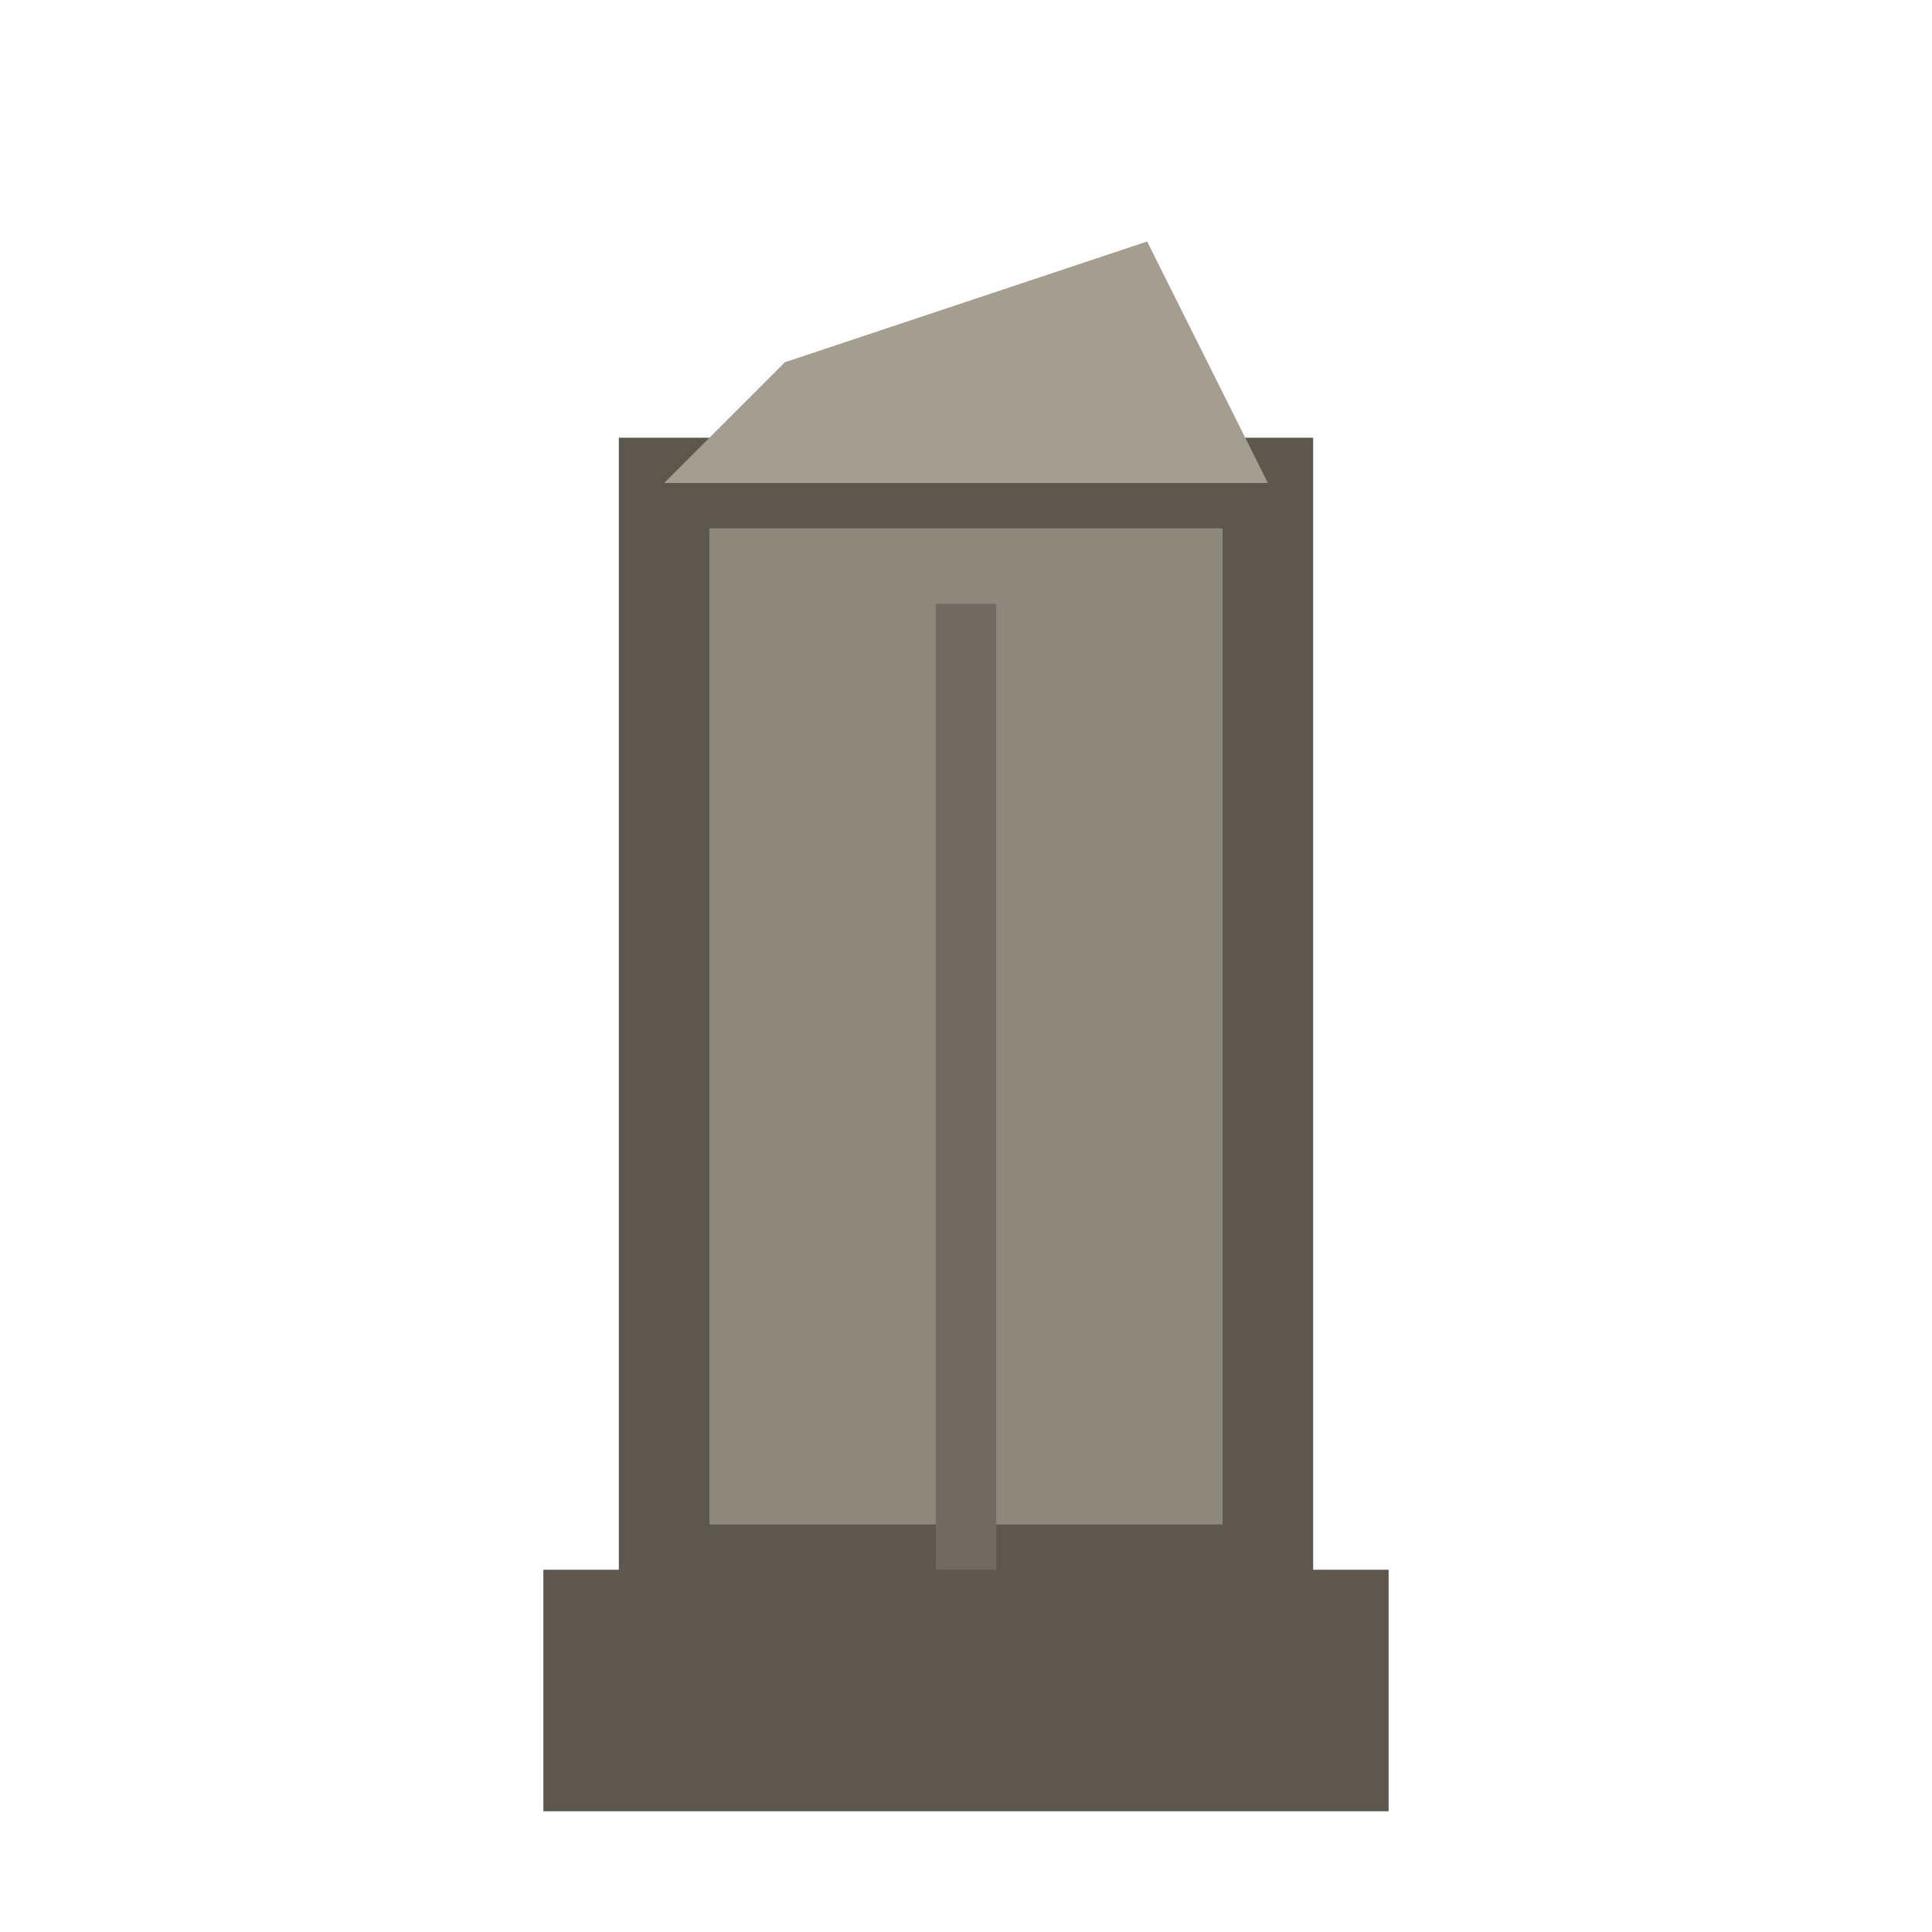
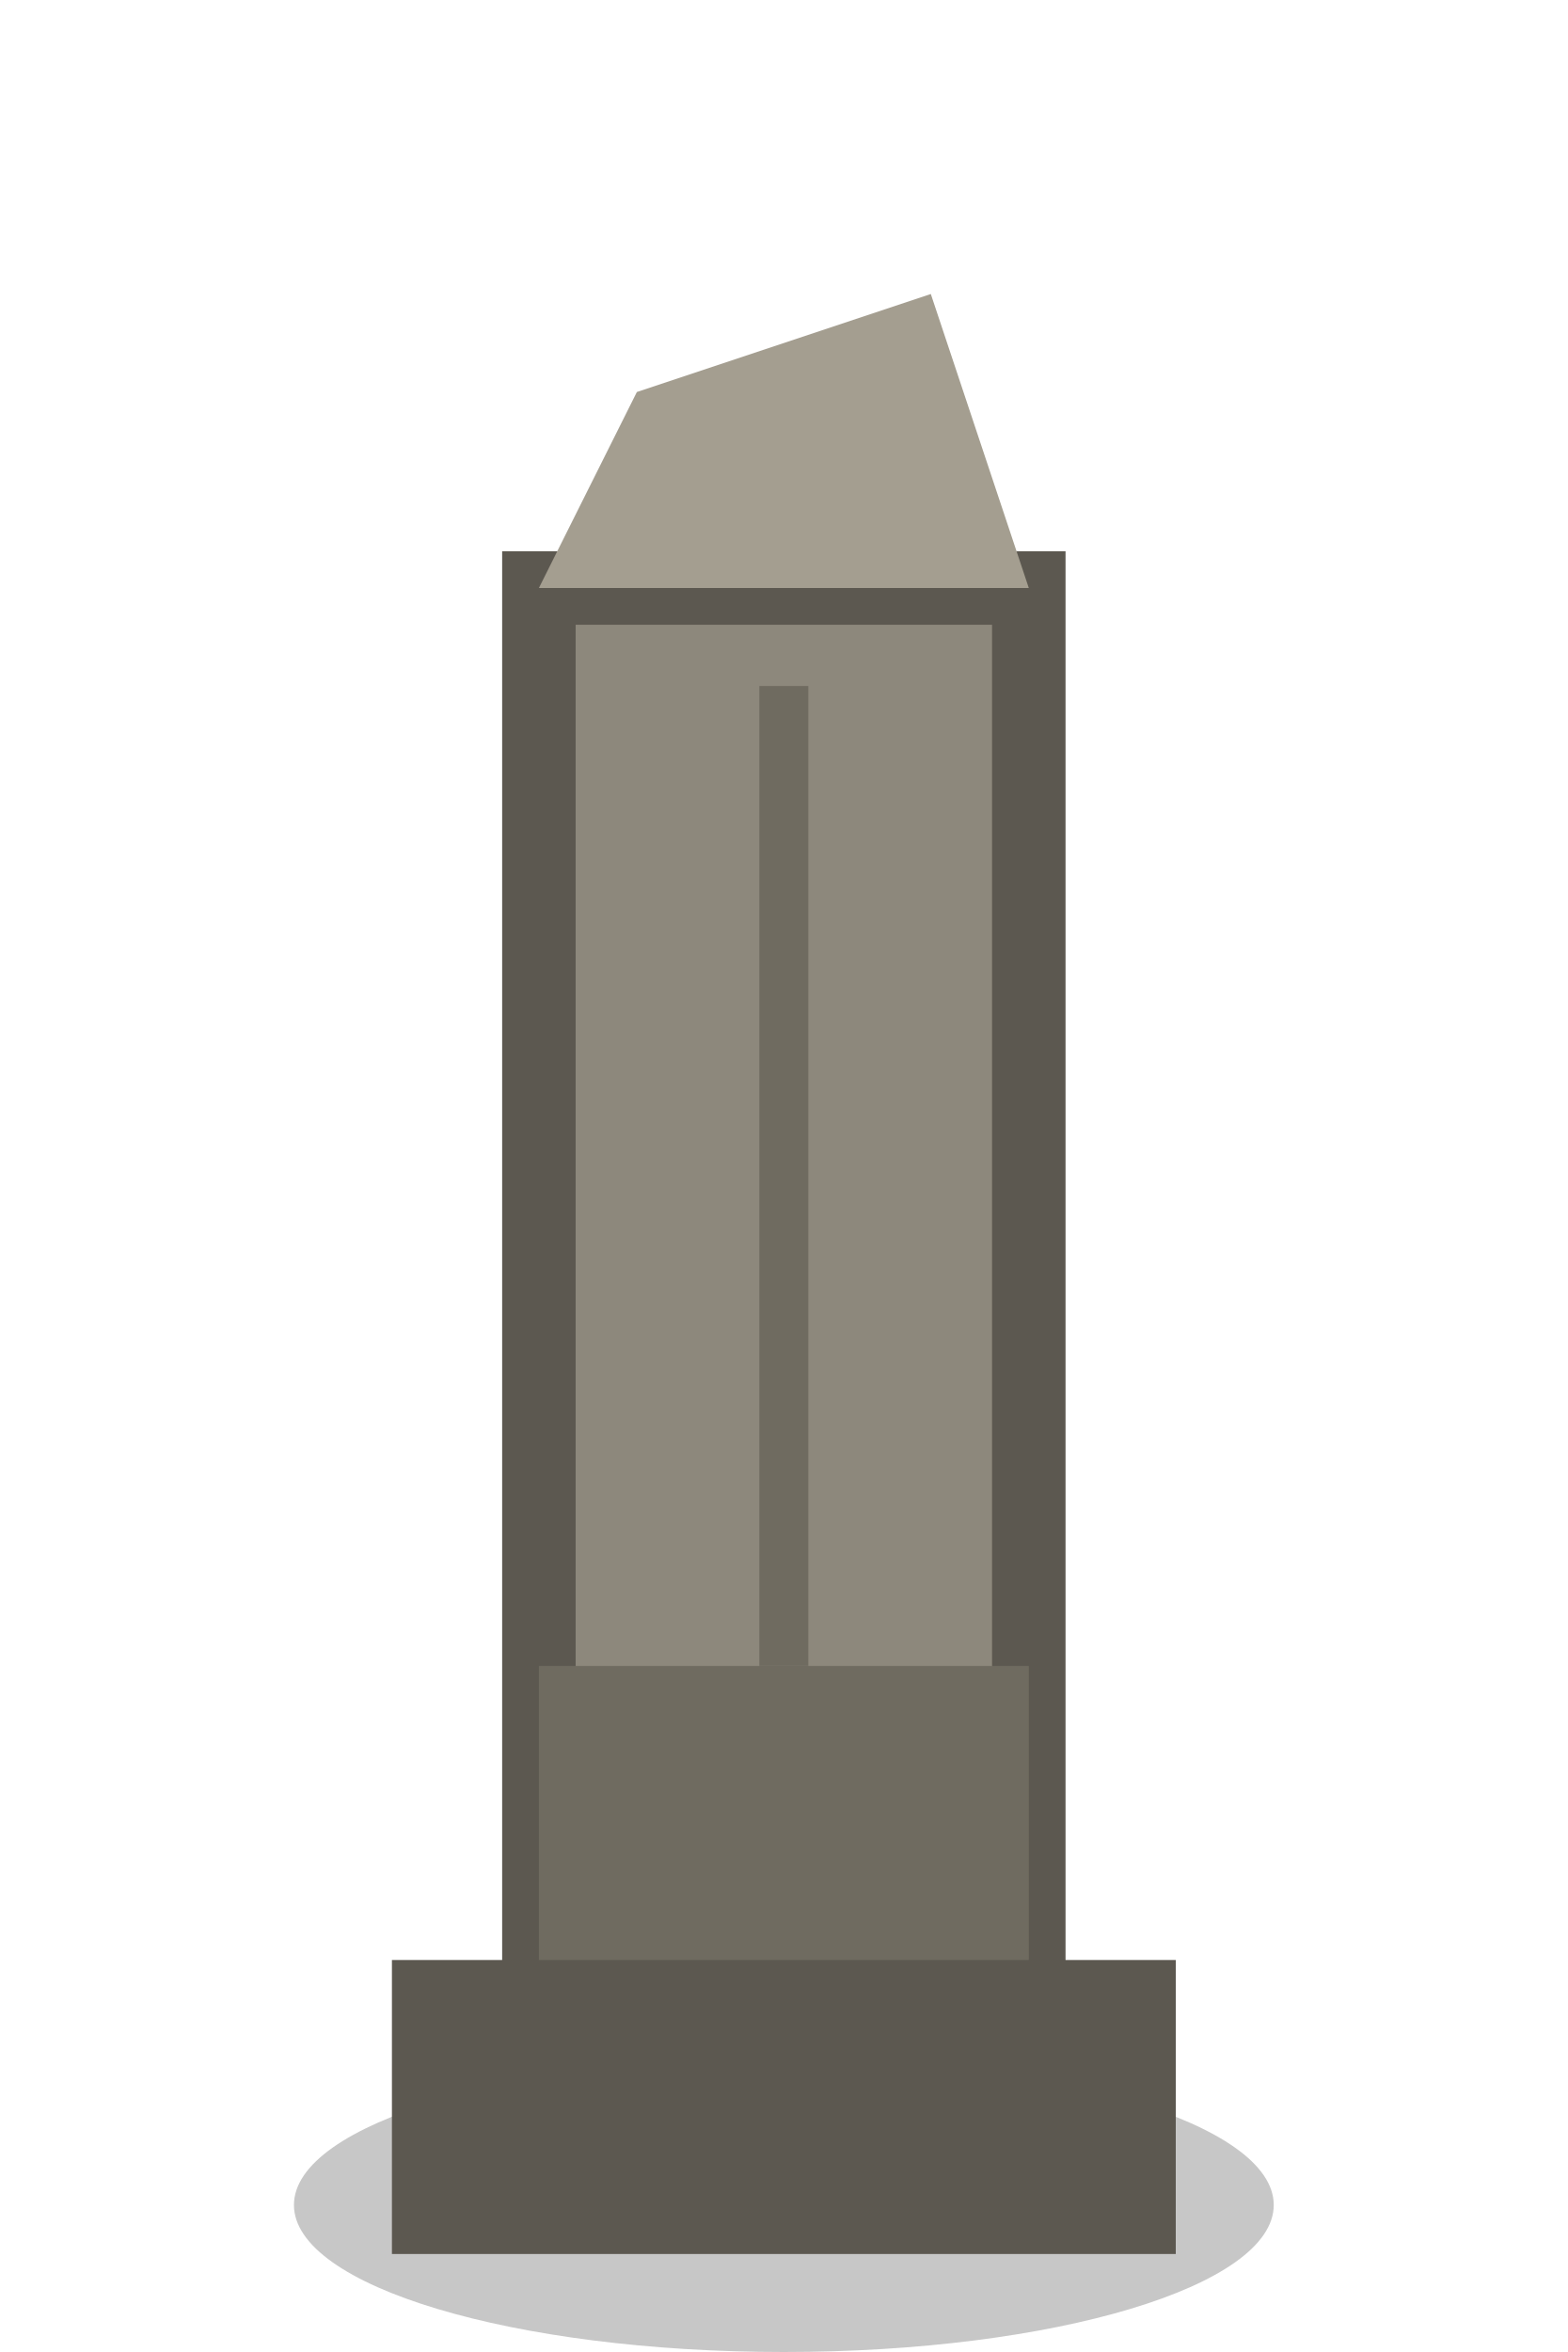
- <svg xmlns="http://www.w3.org/2000/svg" width="32" height="32" viewBox="0 0 32 32">
-   <rect x="9" y="26" width="14" height="4" fill="#5c5850" />
-   <rect x="11" y="8" width="10" height="18" fill="#8d887c" stroke="#5c5850" stroke-width="1.5" />
-   <polygon points="11,8 21,8 19,4 13,6" fill="#a49e90" />
-   <line x1="16" y1="10" x2="16" y2="26" stroke="#6f6b60" stroke-width="1" />
+ <svg xmlns="http://www.w3.org/2000/svg" width="32" height="48" viewBox="0 0 32 48">
+   <ellipse cx="16" cy="45" rx="10" ry="3" fill="#000000" opacity="0.22" />
+   <rect x="8" y="40" width="16" height="6" fill="#5c5850" />
+   <rect x="11" y="12" width="10" height="28" fill="#8d887c" stroke="#5c5850" stroke-width="1.5" />
+   <rect x="11" y="34" width="10" height="6" fill="#6f6b60" />
+   <polygon points="11,12 21,12 19,6 13,8" fill="#a49e90" />
+   <line x1="16" y1="14" x2="16" y2="34" stroke="#6f6b60" stroke-width="1" />
</svg>
